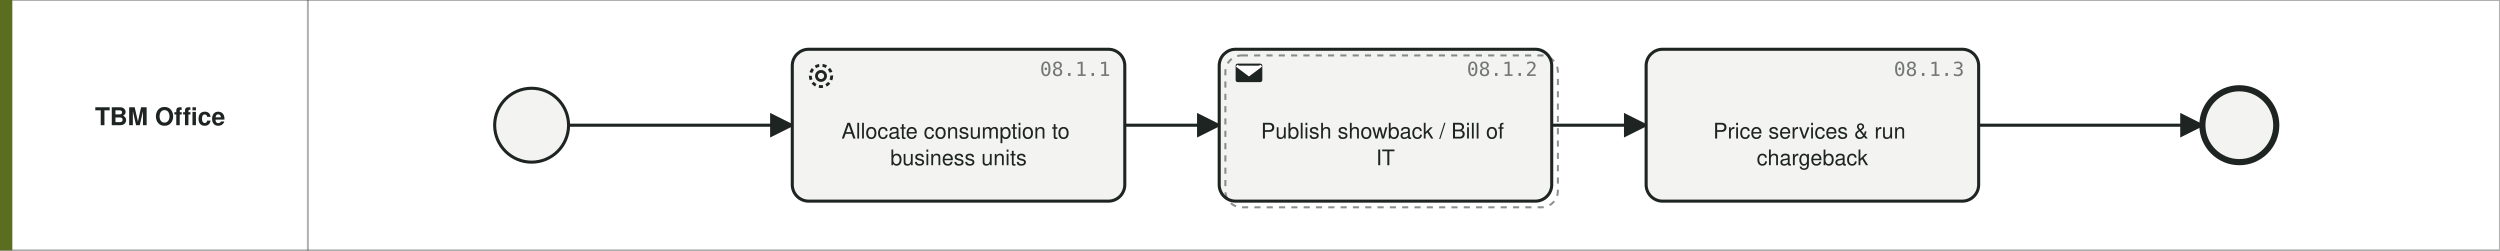
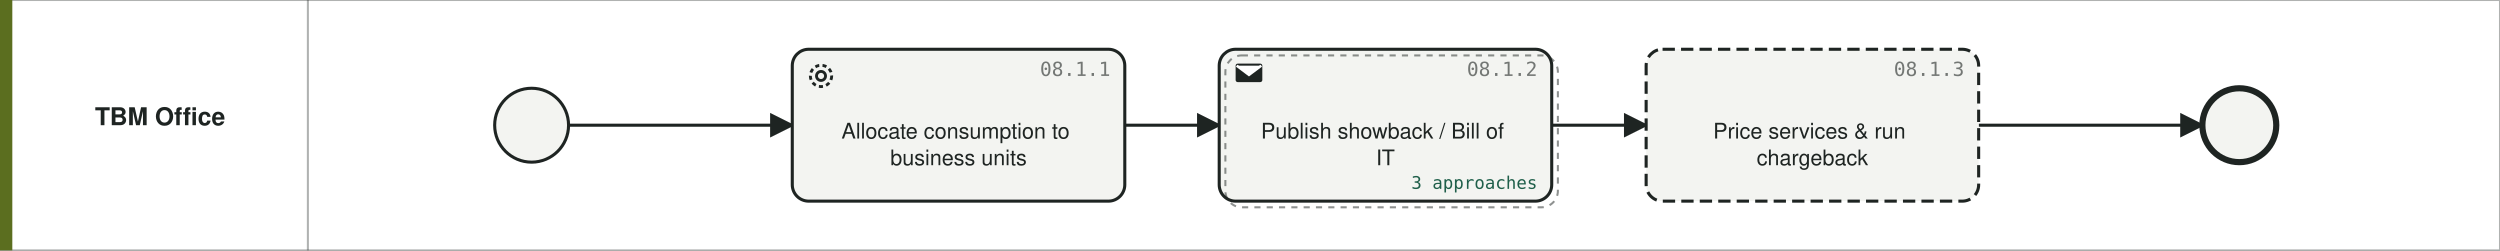
<svg xmlns="http://www.w3.org/2000/svg" viewBox="0 0 1218 122" width="1218" height="122" role="img" aria-label="BPMN swimlane diagram of 08.1 Show back &amp; bill for IT: 1 lanes, 3 steps">
  <style>
svg{font-family:"IBM Plex Sans",-apple-system,"Segoe UI",Helvetica,Arial,sans-serif;color:#1E2422}
.lane0{fill:#FFFFFF}.lane1{fill:#EBEDE8}.ground{fill:#F3F4F1}.gw{fill:#FAF0DC}.env{fill:#FFFFFF}
@media (prefers-color-scheme: dark){svg{color:#E8EAE6}.lane0{fill:#202423}.lane1{fill:#2A2F2D}.ground{fill:#181B1A}.gw{fill:#3A2F17}.env{fill:#202423}}
</style>
  <defs>
    <marker id="arrow" viewBox="0 0 10 10" refX="9" refY="5" markerWidth="8" markerHeight="8" orient="auto-start-reverse">
      <path d="M0 0L10 5L0 10z" fill="currentColor" />
    </marker>
  </defs>
  <g>
    <rect x="0" y="0" width="1218" height="122" class="lane0" stroke="currentColor" stroke-opacity=".35" />
    <rect x="0" y="0" width="6" height="122" fill="#5B6E1F" />
    <text x="78.0" y="61.0" text-anchor="middle" font-size="12" font-weight="600" fill="currentColor">
      <tspan x="78.0" dy="0">TBM Office</tspan>
    </text>
    <line x1="150" y1="0" x2="150" y2="122" stroke="currentColor" stroke-opacity=".35" />
  </g>
  <path d="M277 61L386 61" fill="none" stroke="currentColor" stroke-width="1.5" marker-end="url(#arrow)" />
  <path d="M548 61L594 61" fill="none" stroke="currentColor" stroke-width="1.5" marker-end="url(#arrow)" />
  <path d="M756 61L802 61" fill="none" stroke="currentColor" stroke-width="1.5" marker-end="url(#arrow)" />
  <path d="M964 61L1073 61" fill="none" stroke="currentColor" stroke-width="1.5" marker-end="url(#arrow)" />
  <g class="bn">
    <circle cx="259.0" cy="61.0" r="18" class="ground" stroke="currentColor" stroke-width="1.5" />
    <text x="259.0" y="92.0" text-anchor="middle" font-size="10.5" fill="currentColor" />
  </g>
  <g class="bn">
    <rect x="386.0" y="24.0" width="162" height="74" rx="8" class="ground" stroke="currentColor" stroke-width="1.5" />
    <g transform="translate(394.0,31.0)" stroke="currentColor" fill="none" stroke-width="1.4">
      <circle cx="6" cy="6" r="2.2" />
      <circle cx="6" cy="6" r="5.2" stroke-dasharray="2 1.6" />
    </g>
    <text x="541.0" y="37.0" text-anchor="end" font-size="9.5" fill="currentColor" fill-opacity=".6" font-family="monospace">08.1.1</text>
    <text x="467.0" y="67.5" text-anchor="middle" font-size="10.5" fill="currentColor">
      <tspan x="467.0" dy="0">Allocate consumption to</tspan>
      <tspan x="467.0" dy="13">business units</tspan>
    </text>
  </g>
  <g class="bn">
    <rect x="594.0" y="24.0" width="162" height="74" rx="8" class="ground" stroke="currentColor" stroke-width="1.5" />
    <rect x="597.0" y="27.0" width="162" height="74" rx="8" fill="none" stroke="currentColor" stroke-width="1" stroke-dasharray="3 3" opacity=".5" />
    <g transform="translate(602.0,31.0)">
      <rect width="13" height="9" rx="1" fill="currentColor" />
      <path d="M0.5 1l6 4.5 6-4.5" class="env" stroke="#fff" stroke-width="1.2" fill="none" />
    </g>
+     <text x="749.0" y="92.0" text-anchor="end" font-size="8.5" fill="#1F5F4A" font-family="monospace">3 approaches</text>
    <text x="749.0" y="37.0" text-anchor="end" font-size="9.5" fill="currentColor" fill-opacity=".6" font-family="monospace">08.1.2</text>
    <text x="675.0" y="67.5" text-anchor="middle" font-size="10.5" fill="currentColor">
      <tspan x="675.0" dy="0">Publish showback / Bill of</tspan>
      <tspan x="675.0" dy="13">IT</tspan>
    </text>
  </g>
  <g class="bn">
-     <rect x="802.0" y="24.0" width="162" height="74" rx="8" class="ground" stroke="currentColor" stroke-width="1.5" />
+     <rect x="802.0" y="24.0" width="162" height="74" rx="8" class="ground" stroke="currentColor" stroke-width="1.5" stroke-dasharray="6 3" />
    <text x="957.0" y="37.0" text-anchor="end" font-size="9.5" fill="currentColor" fill-opacity=".6" font-family="monospace">08.1.3</text>
    <text x="883.0" y="67.5" text-anchor="middle" font-size="10.5" fill="currentColor">
      <tspan x="883.0" dy="0">Price services &amp; run</tspan>
      <tspan x="883.0" dy="13">chargeback</tspan>
    </text>
  </g>
  <g class="bn">
    <circle cx="1091.0" cy="61.0" r="18" class="ground" stroke="currentColor" stroke-width="3" />
    <text x="1091.0" y="92.0" text-anchor="middle" font-size="10.5" fill="currentColor" />
  </g>
</svg>
